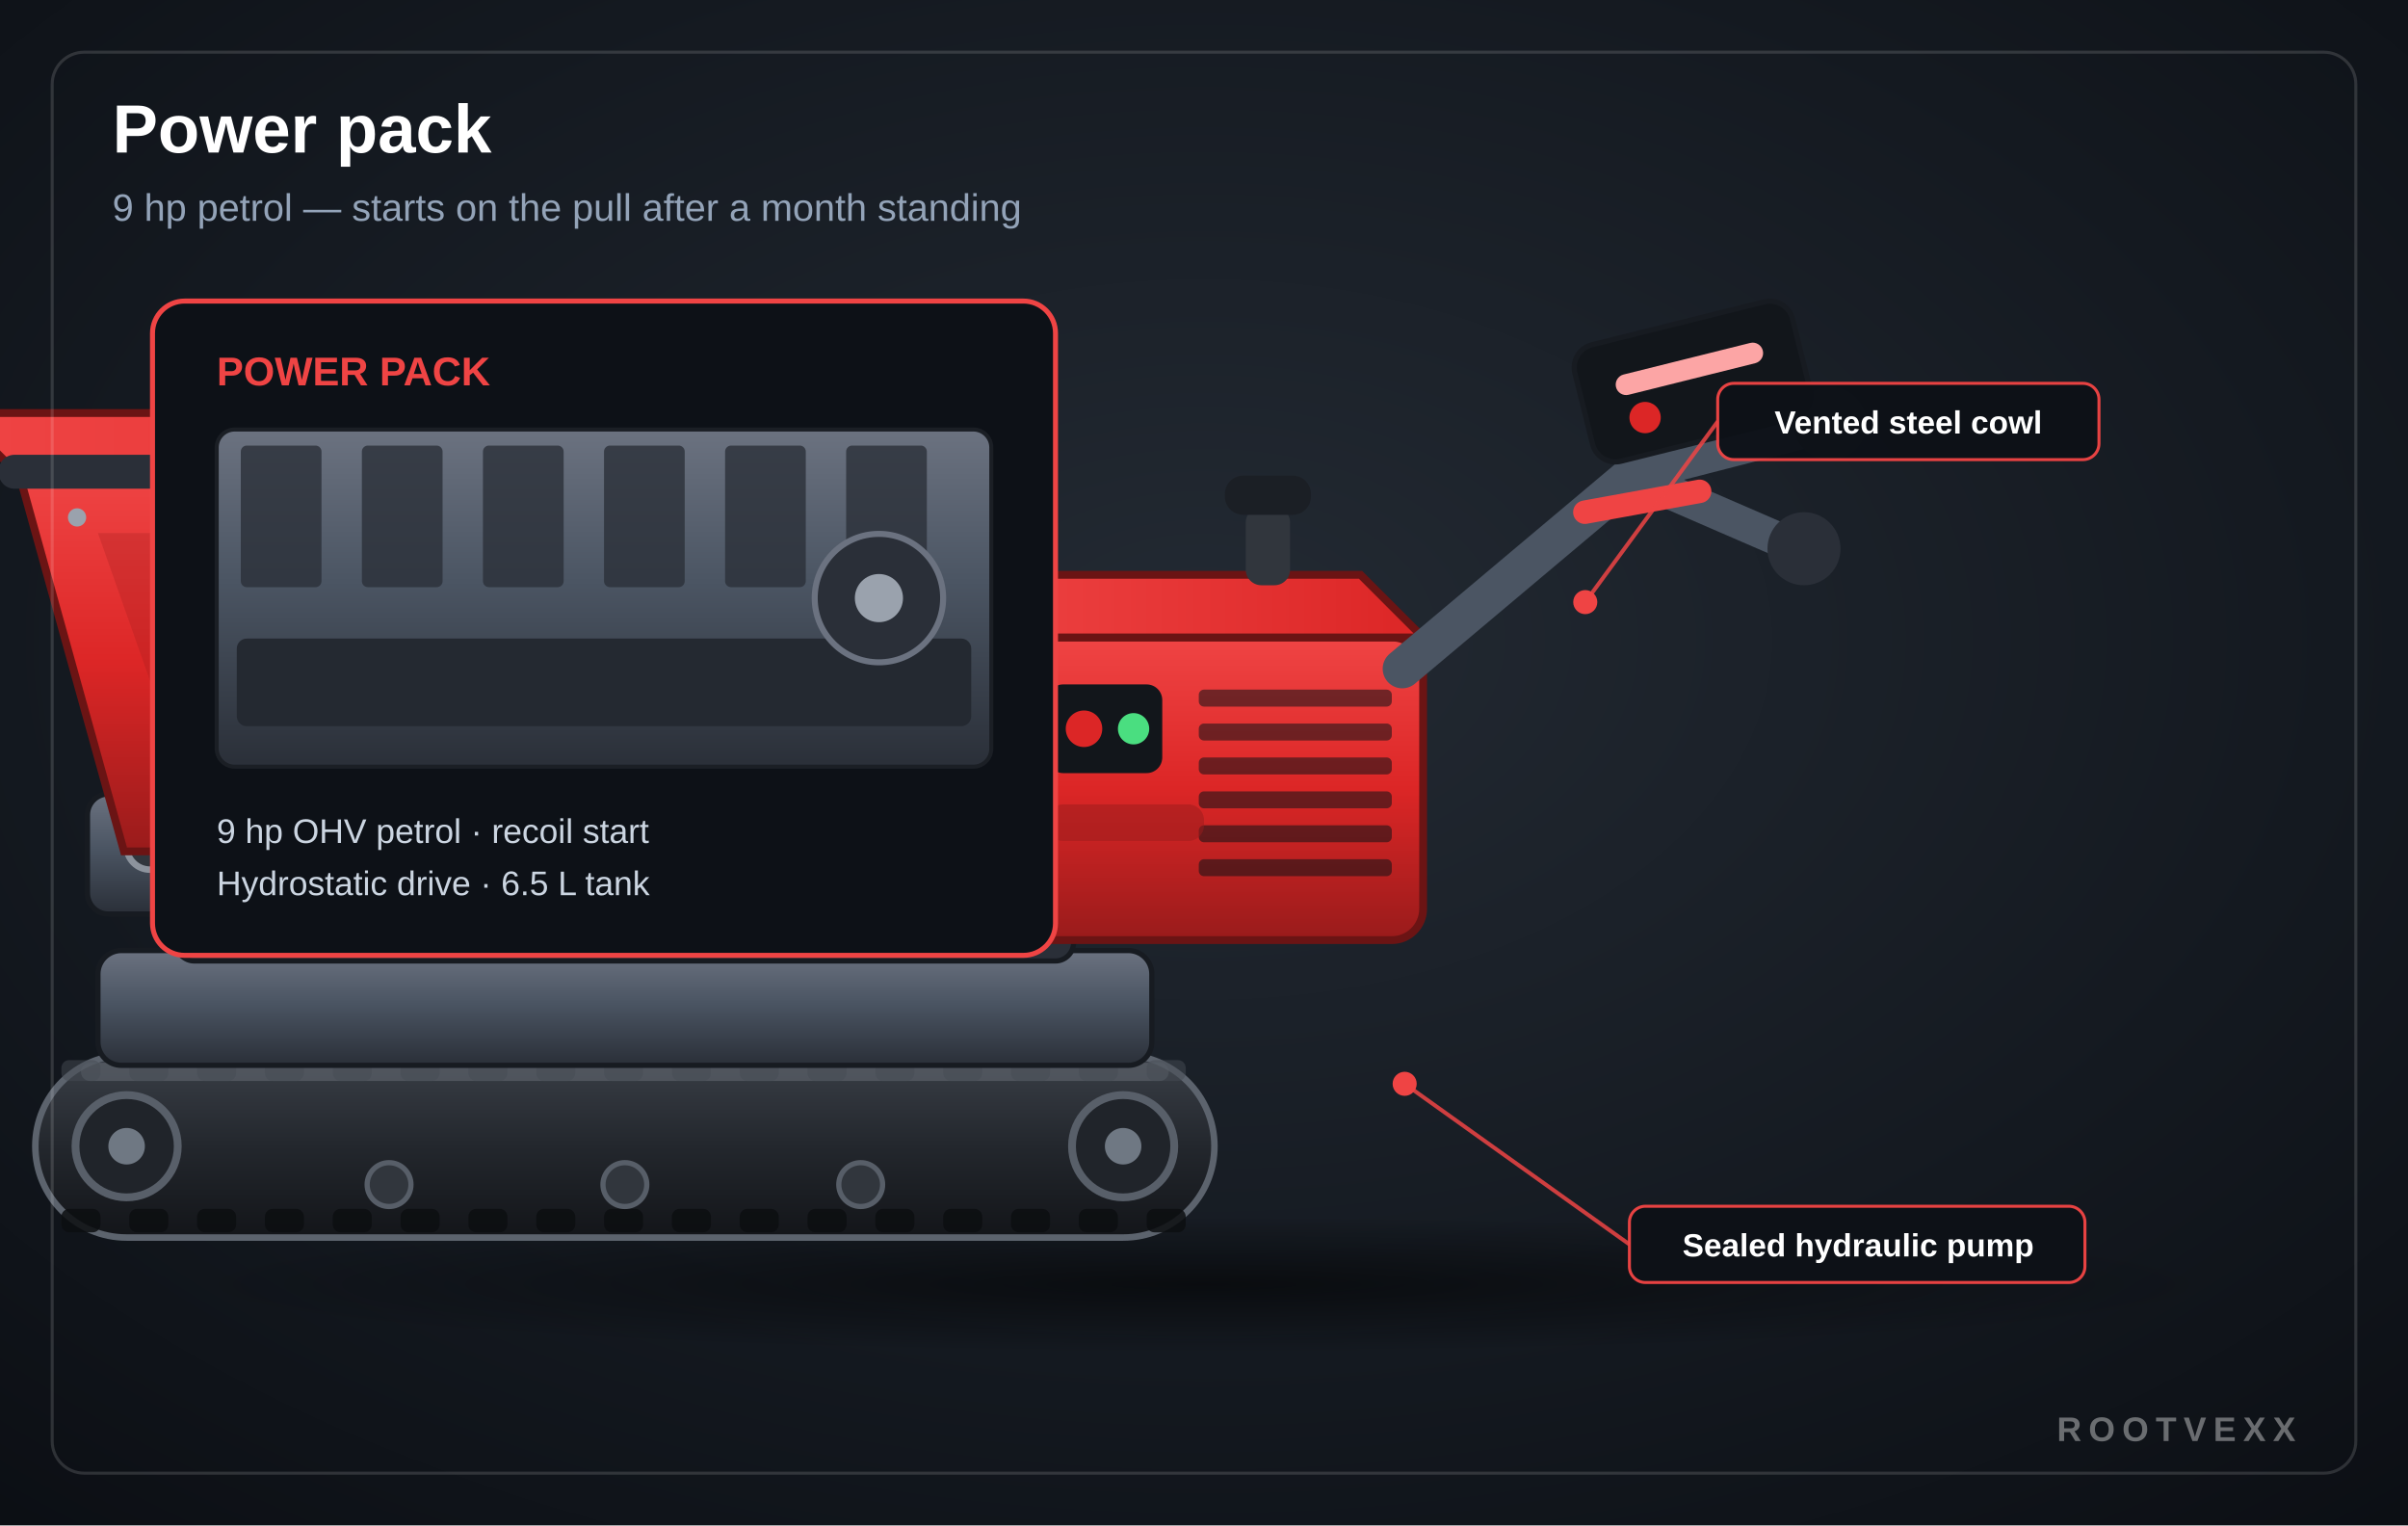
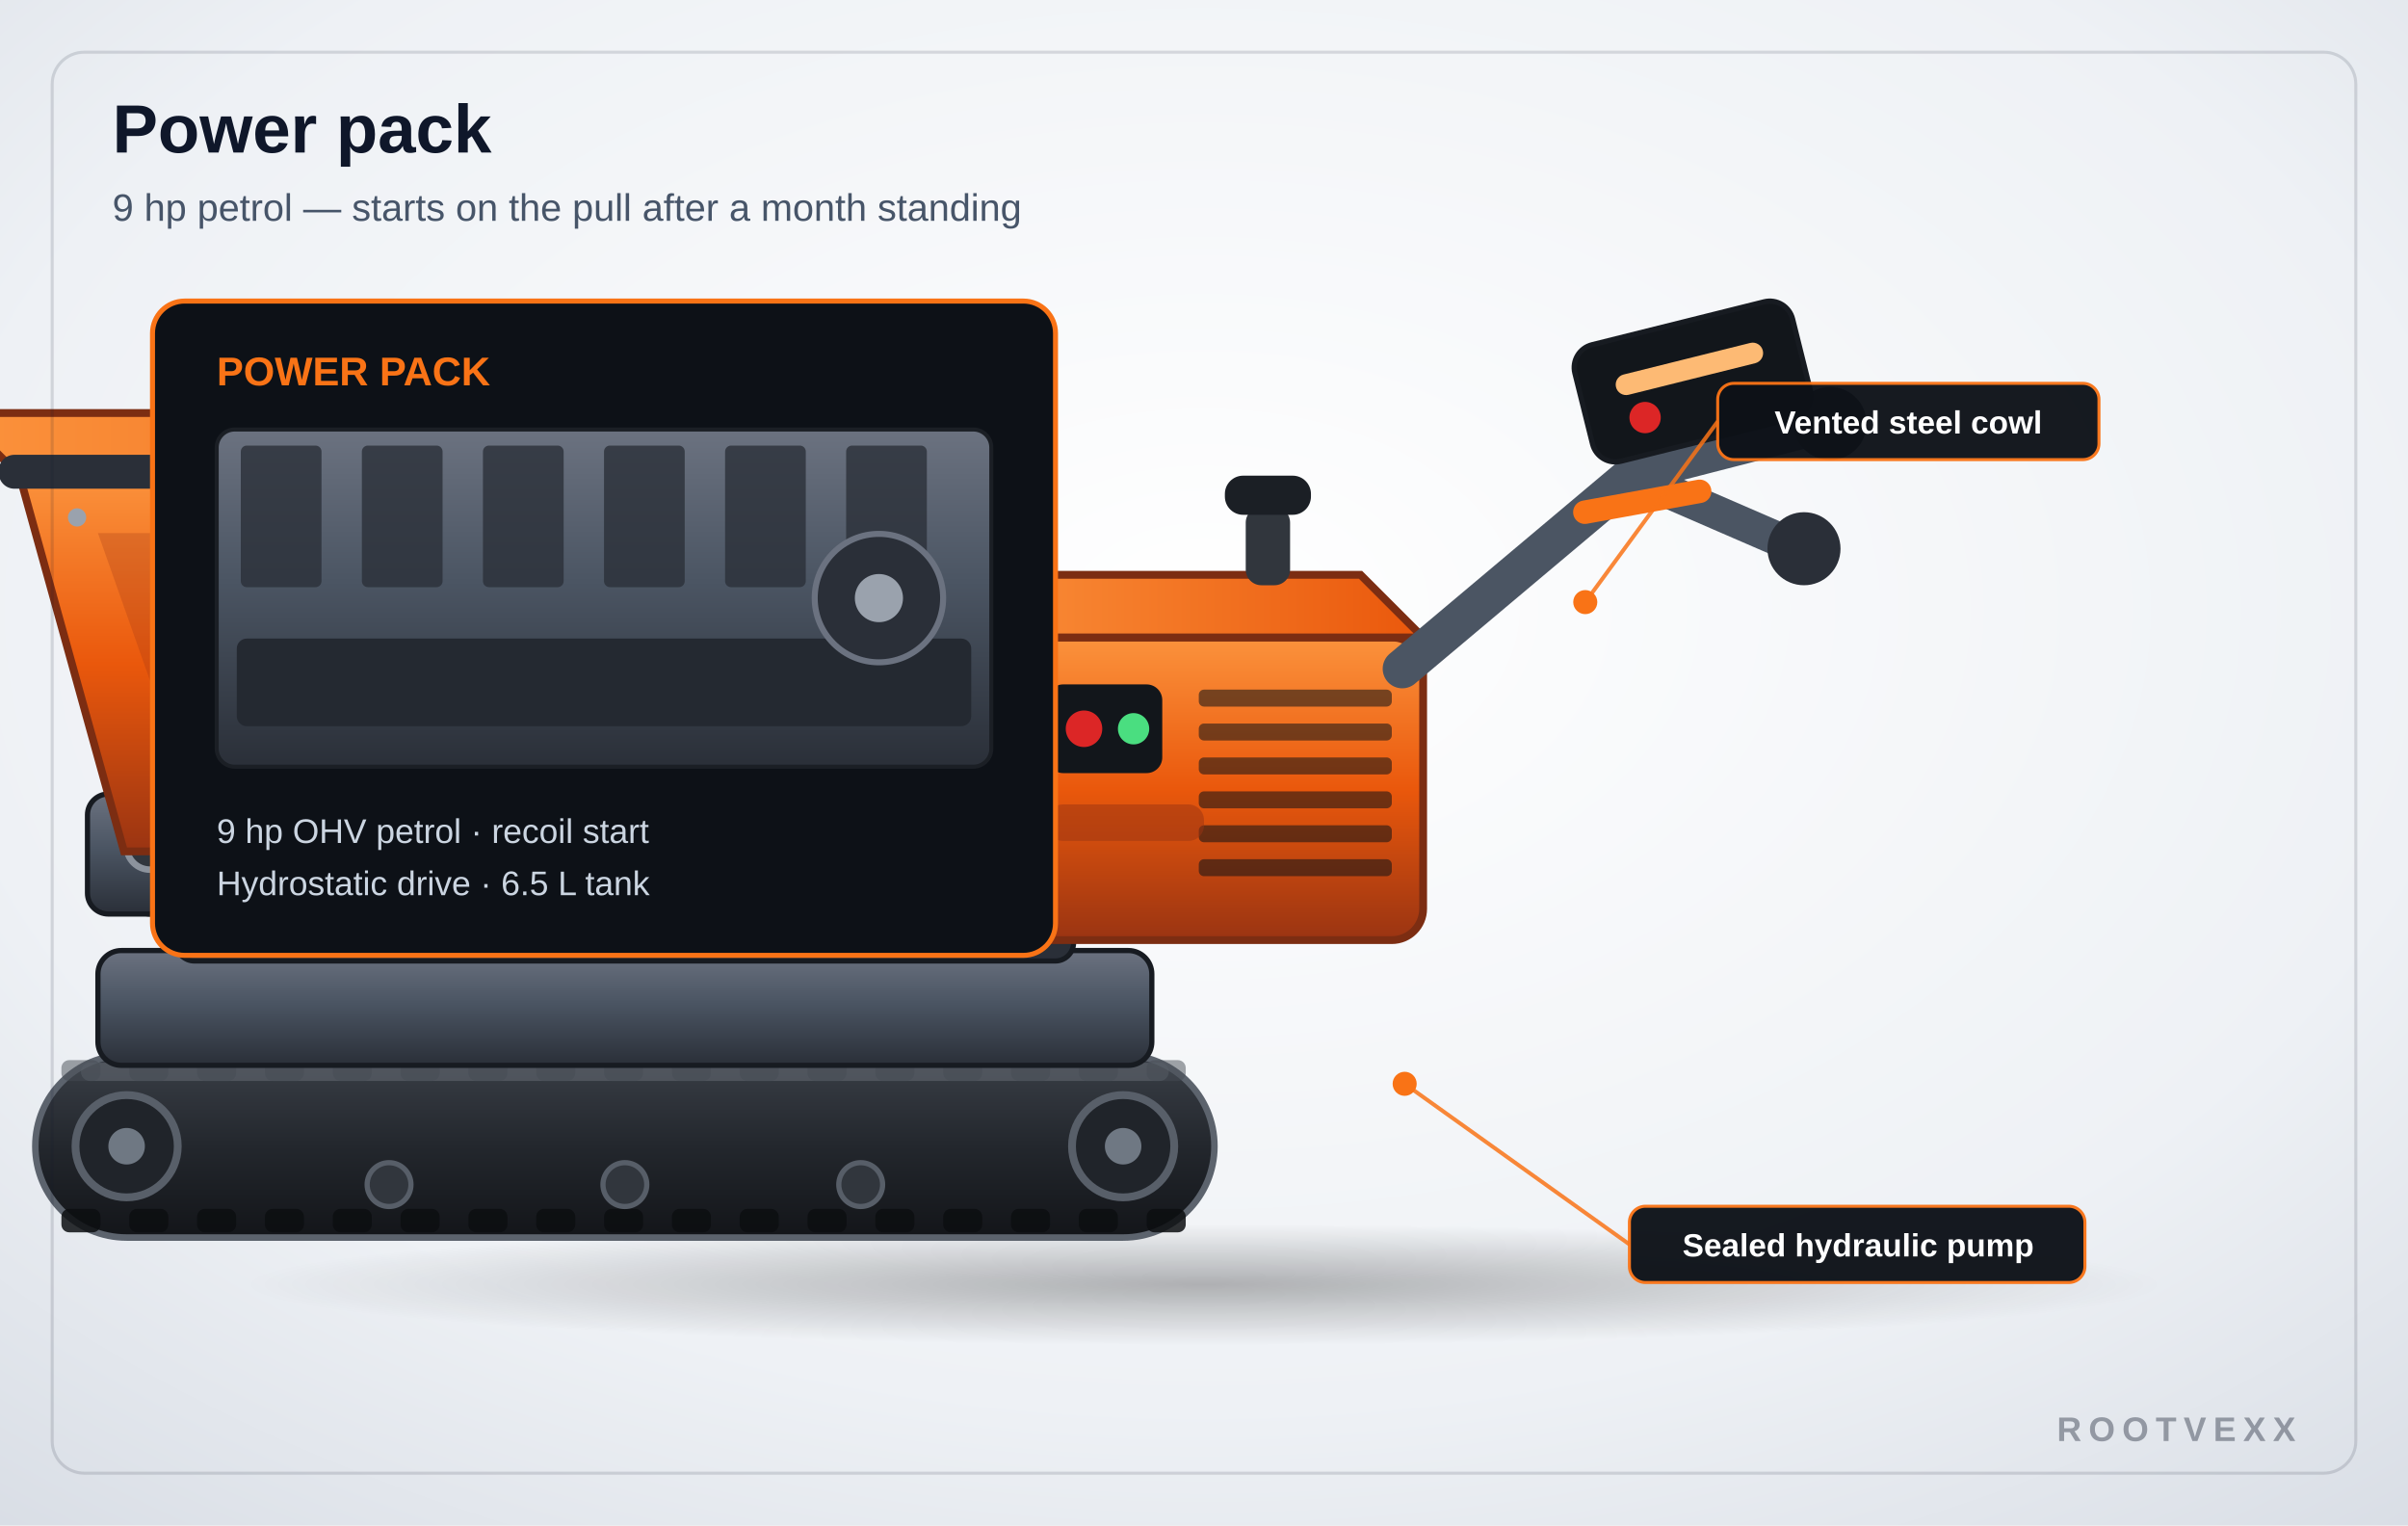
<svg xmlns="http://www.w3.org/2000/svg" viewBox="0 0 1200 760" width="1200" height="760" role="img">
  <defs>
    <linearGradient id="steel" x1="0" y1="0" x2="0" y2="1">
      <stop offset="0" stop-color="#6b7280" />
      <stop offset=".45" stop-color="#4b5563" />
      <stop offset="1" stop-color="#2a2f38" />
    </linearGradient>
    <linearGradient id="steelLite" x1="0" y1="0" x2="0" y2="1">
      <stop offset="0" stop-color="#aeb6c2" />
      <stop offset="1" stop-color="#6b7280" />
    </linearGradient>
    <linearGradient id="dark" x1="0" y1="0" x2="0" y2="1">
      <stop offset="0" stop-color="#31363f" />
      <stop offset="1" stop-color="#15181d" />
    </linearGradient>
    <linearGradient id="rubber" x1="0" y1="0" x2="0" y2="1">
      <stop offset="0" stop-color="#3a3f47" />
      <stop offset=".5" stop-color="#23272d" />
      <stop offset="1" stop-color="#131519" />
    </linearGradient>
    <radialGradient id="studioD" cx=".5" cy=".42" r=".78">
      <stop offset="0" stop-color="#232a33" />
      <stop offset=".6" stop-color="#141920" />
      <stop offset="1" stop-color="#0b0e13" />
    </radialGradient>
    <radialGradient id="studioL" cx=".5" cy=".4" r=".8">
      <stop offset="0" stop-color="#ffffff" />
      <stop offset=".65" stop-color="#eef1f5" />
      <stop offset="1" stop-color="#d7dce4" />
    </radialGradient>
    <linearGradient id="skyG" x1="0" y1="0" x2="0" y2="1">
      <stop offset="0" stop-color="#9fc0d8" />
      <stop offset=".55" stop-color="#cfe0ea" />
      <stop offset="1" stop-color="#e8eef2" />
    </linearGradient>
    <radialGradient id="shadow" cx=".5" cy=".5" r=".5">
      <stop offset="0" stop-color="#000" stop-opacity=".55" />
      <stop offset="1" stop-color="#000" stop-opacity="0" />
    </radialGradient>
    <linearGradient id="glassG" x1="0" y1="0" x2="1" y2="1">
      <stop offset="0" stop-color="#dfeaf2" stop-opacity=".9" />
      <stop offset="1" stop-color="#8fa6b8" stop-opacity=".75" />
    </linearGradient>
    <linearGradient id="paint" x1="0" y1="0" x2="0" y2="1">
-       <stop offset="0" stop-color="#ef4444" />
-       <stop offset=".5" stop-color="#dc2626" />
-       <stop offset="1" stop-color="#991b1b" />
+       <stop offset="0" stop-color="#fb923c" />
+       <stop offset=".5" stop-color="#ea580c" />
+       <stop offset="1" stop-color="#9a3412" />
    </linearGradient>
    <linearGradient id="paintTop" x1="0" y1="0" x2="1" y2="0">
-       <stop offset="0" stop-color="#ef4444" />
-       <stop offset="1" stop-color="#dc2626" />
+       <stop offset="0" stop-color="#fb923c" />
+       <stop offset="1" stop-color="#ea580c" />
    </linearGradient>
  </defs>
-   <rect width="1200" height="760" fill="url(#studioD)" />
-   <ellipse cx="600.0" cy="640" rx="504.0" ry="34" fill="url(#shadow)" />
+   <rect width="1200" height="760" fill="url(#studioL)" />
+   <ellipse cx="600.0" cy="640" rx="480.0" ry="30" fill="url(#shadow)" opacity=".5" />
  <g transform="translate(-330.8,-192.0) scale(1.3)">
    <rect x="268" y="552" width="452" height="70" rx="35.0" fill="url(#rubber)" stroke="#5c636d" stroke-width="2.5" />
    <rect x="285.5" y="555" width="417.0" height="7" rx="3.5" fill="#6e767f" opacity=".45" />
    <rect x="278" y="611" width="15" height="9" rx="3" fill="#0c0e11" opacity=".85" />
    <rect x="278" y="554" width="15" height="8" rx="3" fill="#454b54" opacity=".5" />
    <rect x="304" y="611" width="15" height="9" rx="3" fill="#0c0e11" opacity=".85" />
    <rect x="304" y="554" width="15" height="8" rx="3" fill="#454b54" opacity=".5" />
    <rect x="330" y="611" width="15" height="9" rx="3" fill="#0c0e11" opacity=".85" />
    <rect x="330" y="554" width="15" height="8" rx="3" fill="#454b54" opacity=".5" />
    <rect x="356" y="611" width="15" height="9" rx="3" fill="#0c0e11" opacity=".85" />
    <rect x="356" y="554" width="15" height="8" rx="3" fill="#454b54" opacity=".5" />
    <rect x="382" y="611" width="15" height="9" rx="3" fill="#0c0e11" opacity=".85" />
    <rect x="382" y="554" width="15" height="8" rx="3" fill="#454b54" opacity=".5" />
    <rect x="408" y="611" width="15" height="9" rx="3" fill="#0c0e11" opacity=".85" />
    <rect x="408" y="554" width="15" height="8" rx="3" fill="#454b54" opacity=".5" />
    <rect x="434" y="611" width="15" height="9" rx="3" fill="#0c0e11" opacity=".85" />
    <rect x="434" y="554" width="15" height="8" rx="3" fill="#454b54" opacity=".5" />
    <rect x="460" y="611" width="15" height="9" rx="3" fill="#0c0e11" opacity=".85" />
    <rect x="460" y="554" width="15" height="8" rx="3" fill="#454b54" opacity=".5" />
    <rect x="486" y="611" width="15" height="9" rx="3" fill="#0c0e11" opacity=".85" />
    <rect x="486" y="554" width="15" height="8" rx="3" fill="#454b54" opacity=".5" />
    <rect x="512" y="611" width="15" height="9" rx="3" fill="#0c0e11" opacity=".85" />
    <rect x="512" y="554" width="15" height="8" rx="3" fill="#454b54" opacity=".5" />
    <rect x="538" y="611" width="15" height="9" rx="3" fill="#0c0e11" opacity=".85" />
    <rect x="538" y="554" width="15" height="8" rx="3" fill="#454b54" opacity=".5" />
    <rect x="564" y="611" width="15" height="9" rx="3" fill="#0c0e11" opacity=".85" />
    <rect x="564" y="554" width="15" height="8" rx="3" fill="#454b54" opacity=".5" />
    <rect x="590" y="611" width="15" height="9" rx="3" fill="#0c0e11" opacity=".85" />
    <rect x="590" y="554" width="15" height="8" rx="3" fill="#454b54" opacity=".5" />
    <rect x="616" y="611" width="15" height="9" rx="3" fill="#0c0e11" opacity=".85" />
    <rect x="616" y="554" width="15" height="8" rx="3" fill="#454b54" opacity=".5" />
    <rect x="642" y="611" width="15" height="9" rx="3" fill="#0c0e11" opacity=".85" />
    <rect x="642" y="554" width="15" height="8" rx="3" fill="#454b54" opacity=".5" />
    <rect x="668" y="611" width="15" height="9" rx="3" fill="#0c0e11" opacity=".85" />
    <rect x="668" y="554" width="15" height="8" rx="3" fill="#454b54" opacity=".5" />
    <rect x="694" y="611" width="15" height="9" rx="3" fill="#0c0e11" opacity=".85" />
    <rect x="694" y="554" width="15" height="8" rx="3" fill="#454b54" opacity=".5" />
    <circle cx="303.0" cy="587.0" r="19.6" fill="#20242a" stroke="#585f69" stroke-width="3" />
    <circle cx="685.0" cy="587.0" r="19.6" fill="#20242a" stroke="#585f69" stroke-width="3" />
    <circle cx="303.0" cy="587.0" r="7.0" fill="#6f7883" />
    <circle cx="685.0" cy="587.0" r="7.0" fill="#6f7883" />
    <circle cx="403.6" cy="601.7" r="8.4" fill="#31363d" stroke="#575e68" stroke-width="2" />
    <circle cx="494.0" cy="601.7" r="8.4" fill="#31363d" stroke="#575e68" stroke-width="2" />
    <circle cx="584.4" cy="601.7" r="8.4" fill="#31363d" stroke="#575e68" stroke-width="2" />
    <rect x="292" y="512" width="404" height="44" rx="9" fill="url(#steel)" stroke="#171b21" stroke-width="2" />
    <rect x="322" y="494" width="344" height="22" rx="7" fill="#2a2f38" stroke="#171b21" stroke-width="2" />
    <rect x="304" y="466" width="352" height="32" rx="8" fill="#2a2f38" stroke="#171b21" stroke-width="2" />
    <rect x="288" y="452" width="48" height="46" rx="8" fill="url(#steel)" stroke="#171b21" stroke-width="2" />
    <circle cx="312" cy="472" r="9" fill="#31363d" stroke="#8c939d" stroke-width="2.5" />
    <g transform="rotate(0 312 472)">
-       <path d="M262 330 L636 330 L606 474 L302 474 Z" fill="url(#paint)" stroke="#6b1414" stroke-width="3" />
-       <path d="M262 330 L636 330 L612 306 L238 306 Z" fill="url(#paintTop)" stroke="#6b1414" stroke-width="3" />
-       <path d="M292 352 L608 352 L584 420 L316 420 Z" fill="#991b1b" opacity=".26" />
+       <path d="M262 330 L636 330 L606 474 L302 474 Z" fill="url(#paint)" stroke="#7c2d12" stroke-width="3" />
+       <path d="M262 330 L636 330 L612 306 L238 306 Z" fill="url(#paintTop)" stroke="#7c2d12" stroke-width="3" />
+       <path d="M292 352 L608 352 L584 420 L316 420 Z" fill="#9a3412" opacity=".26" />
      <rect x="254" y="322" width="388" height="13" rx="6" fill="#2a2f38" />
      <circle cx="284" cy="346" r="3.5" fill="#9aa2ad" />
      <circle cx="618" cy="346" r="3.5" fill="#9aa2ad" />
      <circle cx="316" cy="462" r="3.5" fill="#9aa2ad" />
      <circle cx="590" cy="462" r="3.5" fill="#9aa2ad" />
    </g>
    <path d="M600 498 L578 446" stroke="#4b5563" stroke-width="19" stroke-linecap="round" />
    <path d="M580 452 L556 410" stroke="#c9ced6" stroke-width="11" stroke-linecap="round" />
    <circle cx="600" cy="498" r="9" fill="#31363d" stroke="#8c939d" stroke-width="2" />
    <path d="M612 500 Q656.0 517.0 700 470" fill="none" stroke="#14171c" stroke-width="7" stroke-linecap="round" />
    <path d="M612 500 Q656.0 517.0 700 470" fill="none" stroke="#3d434b" stroke-width="2.1" stroke-linecap="round" opacity=".7" />
-     <rect x="642" y="392" width="158" height="116" rx="12" fill="url(#paint)" stroke="#6b1414" stroke-width="3" />
-     <path d="M642 392 L800 392 L776 368 L618 368 Z" fill="url(#paintTop)" stroke="#6b1414" stroke-width="3" />
+     <rect x="642" y="392" width="158" height="116" rx="12" fill="url(#paint)" stroke="#7c2d12" stroke-width="3" />
+     <path d="M642 392 L800 392 L776 368 L618 368 Z" fill="url(#paintTop)" stroke="#7c2d12" stroke-width="3" />
    <rect x="714" y="412.0" width="74" height="6.5" rx="2" fill="#0f1216" opacity=".55" />
    <rect x="714" y="425.0" width="74" height="6.5" rx="2" fill="#0f1216" opacity=".55" />
    <rect x="714" y="438.0" width="74" height="6.5" rx="2" fill="#0f1216" opacity=".55" />
    <rect x="714" y="451.0" width="74" height="6.5" rx="2" fill="#0f1216" opacity=".55" />
    <rect x="714" y="464.0" width="74" height="6.5" rx="2" fill="#0f1216" opacity=".55" />
    <rect x="714" y="477.0" width="74" height="6.5" rx="2" fill="#0f1216" opacity=".55" />
    <rect x="656" y="410" width="44" height="34" rx="6" fill="#12161b" />
    <circle cx="670" cy="427" r="7" fill="#dc2626" />
    <circle cx="689" cy="427" r="6" fill="#4ade80" />
    <rect x="732" y="342" width="17" height="30" rx="6" fill="#31363d" />
    <rect x="724" y="330" width="33" height="15" rx="7" fill="#1b1f25" />
-     <rect x="656" y="456" width="60" height="14" rx="6" fill="#991b1b" opacity=".5" />
+     <rect x="656" y="456" width="60" height="14" rx="6" fill="#9a3412" opacity=".5" />
    <path d="M792 404 L880 330" stroke="#4b5563" stroke-width="15" stroke-linecap="round" />
    <path d="M880 330 L950 312 M880 330 L940 356" stroke="#4b5563" stroke-width="13" stroke-linecap="round" />
    <circle cx="956" cy="310" r="14" fill="#2a2f38" />
    <circle cx="946" cy="358" r="14" fill="#2a2f38" />
    <rect x="856" y="282" width="86" height="46" rx="9" fill="#12161b" stroke="#171b21" stroke-width="2" transform="rotate(-14 856 282)" />
    <g transform="rotate(-14 856 282)">
-       <rect x="870" y="296" width="58" height="8" rx="4" fill="#fca5a5" />
+       <rect x="870" y="296" width="58" height="8" rx="4" fill="#fdba74" />
      <circle cx="878" cy="314" r="6" fill="#dc2626" />
    </g>
-     <path d="M862 344 L906 336" stroke="#ef4444" stroke-width="9" stroke-linecap="round" />
+     <path d="M862 344 L906 336" stroke="#f97316" stroke-width="9" stroke-linecap="round" />
  </g>
-   <rect x="76" y="150" width="450" height="326" rx="16" fill="#0d1117" stroke="#ef4444" stroke-width="2.5" />
-   <text x="108" y="192" font-family="Arial,Helvetica,sans-serif" font-weight="800" font-size="20" fill="#ef4444">POWER PACK</text>
+   <rect x="76" y="150" width="450" height="326" rx="16" fill="#0d1117" stroke="#f97316" stroke-width="2.5" />
+   <text x="108" y="192" font-family="Arial,Helvetica,sans-serif" font-weight="800" font-size="20" fill="#f97316">POWER PACK</text>
  <g transform="translate(108,214)">
    <rect x="0" y="0" width="386" height="168" rx="9" fill="url(#steel)" stroke="#1b1f25" stroke-width="2" />
    <rect x="12.0" y="8" width="40.222" height="70.56" rx="3" fill="#2b3038" opacity=".8" />
    <rect x="72.333" y="8" width="40.222" height="70.56" rx="3" fill="#2b3038" opacity=".8" />
    <rect x="132.667" y="8" width="40.222" height="70.56" rx="3" fill="#2b3038" opacity=".8" />
    <rect x="193.0" y="8" width="40.222" height="70.56" rx="3" fill="#2b3038" opacity=".8" />
    <rect x="253.333" y="8" width="40.222" height="70.56" rx="3" fill="#2b3038" opacity=".8" />
    <rect x="313.667" y="8" width="40.222" height="70.56" rx="3" fill="#2b3038" opacity=".8" />
    <rect x="10" y="104.16" width="366" height="43.68" rx="5" fill="#242931" />
    <circle cx="330" cy="84.0" r="32" fill="#2a2f38" stroke="#6b7280" stroke-width="3" />
    <circle cx="330" cy="84.0" r="12" fill="#9aa2ad" />
  </g>
  <text x="108" y="420" font-family="Arial,Helvetica,sans-serif" font-size="17" fill="#cbd5e1">9 hp OHV petrol · recoil start</text>
  <text x="108" y="446" font-family="Arial,Helvetica,sans-serif" font-size="17" fill="#cbd5e1">Hydrostatic drive · 6.5 L tank</text>
-   <path d="M790 300 L856 210" stroke="#ef4444" stroke-width="2" opacity=".85" />
-   <circle cx="790" cy="300" r="6" fill="#ef4444" />
-   <rect x="856" y="191" width="190" height="38" rx="8" fill="#0d1117" stroke="#ef4444" stroke-width="1.5" opacity=".96" />
+   <path d="M790 300 L856 210" stroke="#f97316" stroke-width="2" opacity=".85" />
+   <circle cx="790" cy="300" r="6" fill="#f97316" />
+   <rect x="856" y="191" width="190" height="38" rx="8" fill="#0d1117" stroke="#f97316" stroke-width="1.5" opacity=".96" />
  <text x="951" y="216" text-anchor="middle" font-family="Arial,Helvetica,sans-serif" font-weight="700" font-size="16" fill="#fff">Vented steel cowl</text>
-   <path d="M700 540 L812 620" stroke="#ef4444" stroke-width="2" opacity=".85" />
-   <circle cx="700" cy="540" r="6" fill="#ef4444" />
-   <rect x="812" y="601" width="227" height="38" rx="8" fill="#0d1117" stroke="#ef4444" stroke-width="1.5" opacity=".96" />
+   <path d="M700 540 L812 620" stroke="#f97316" stroke-width="2" opacity=".85" />
+   <circle cx="700" cy="540" r="6" fill="#f97316" />
+   <rect x="812" y="601" width="227" height="38" rx="8" fill="#0d1117" stroke="#f97316" stroke-width="1.5" opacity=".96" />
  <text x="926" y="626" text-anchor="middle" font-family="Arial,Helvetica,sans-serif" font-weight="700" font-size="16" fill="#fff">Sealed hydraulic pump</text>
-   <text x="56" y="76" font-family="Arial,Helvetica,sans-serif" font-weight="800" font-size="34" fill="#ffffff">Power pack</text>
-   <text x="56" y="110" font-family="Arial,Helvetica,sans-serif" font-weight="500" font-size="19" fill="#93a3b8">9 hp petrol — starts on the pull after a month standing</text>
-   <rect x="26" y="26" width="1148" height="708" rx="16" fill="none" stroke="#ffffff" stroke-width="1.5" opacity=".14" />
-   <text x="1144" y="718" text-anchor="end" font-family="Arial,Helvetica,sans-serif" font-weight="800" font-size="17" letter-spacing="3.5" fill="#ffffff" opacity=".38">ROOTVEXX</text>
+   <text x="56" y="76" font-family="Arial,Helvetica,sans-serif" font-weight="800" font-size="34" fill="#0f172a">Power pack</text>
+   <text x="56" y="110" font-family="Arial,Helvetica,sans-serif" font-weight="500" font-size="19" fill="#475569">9 hp petrol — starts on the pull after a month standing</text>
+   <rect x="26" y="26" width="1148" height="708" rx="16" fill="none" stroke="#0f172a" stroke-width="1.5" opacity=".14" />
+   <text x="1144" y="718" text-anchor="end" font-family="Arial,Helvetica,sans-serif" font-weight="800" font-size="17" letter-spacing="3.5" fill="#0f172a" opacity=".38">ROOTVEXX</text>
</svg>
